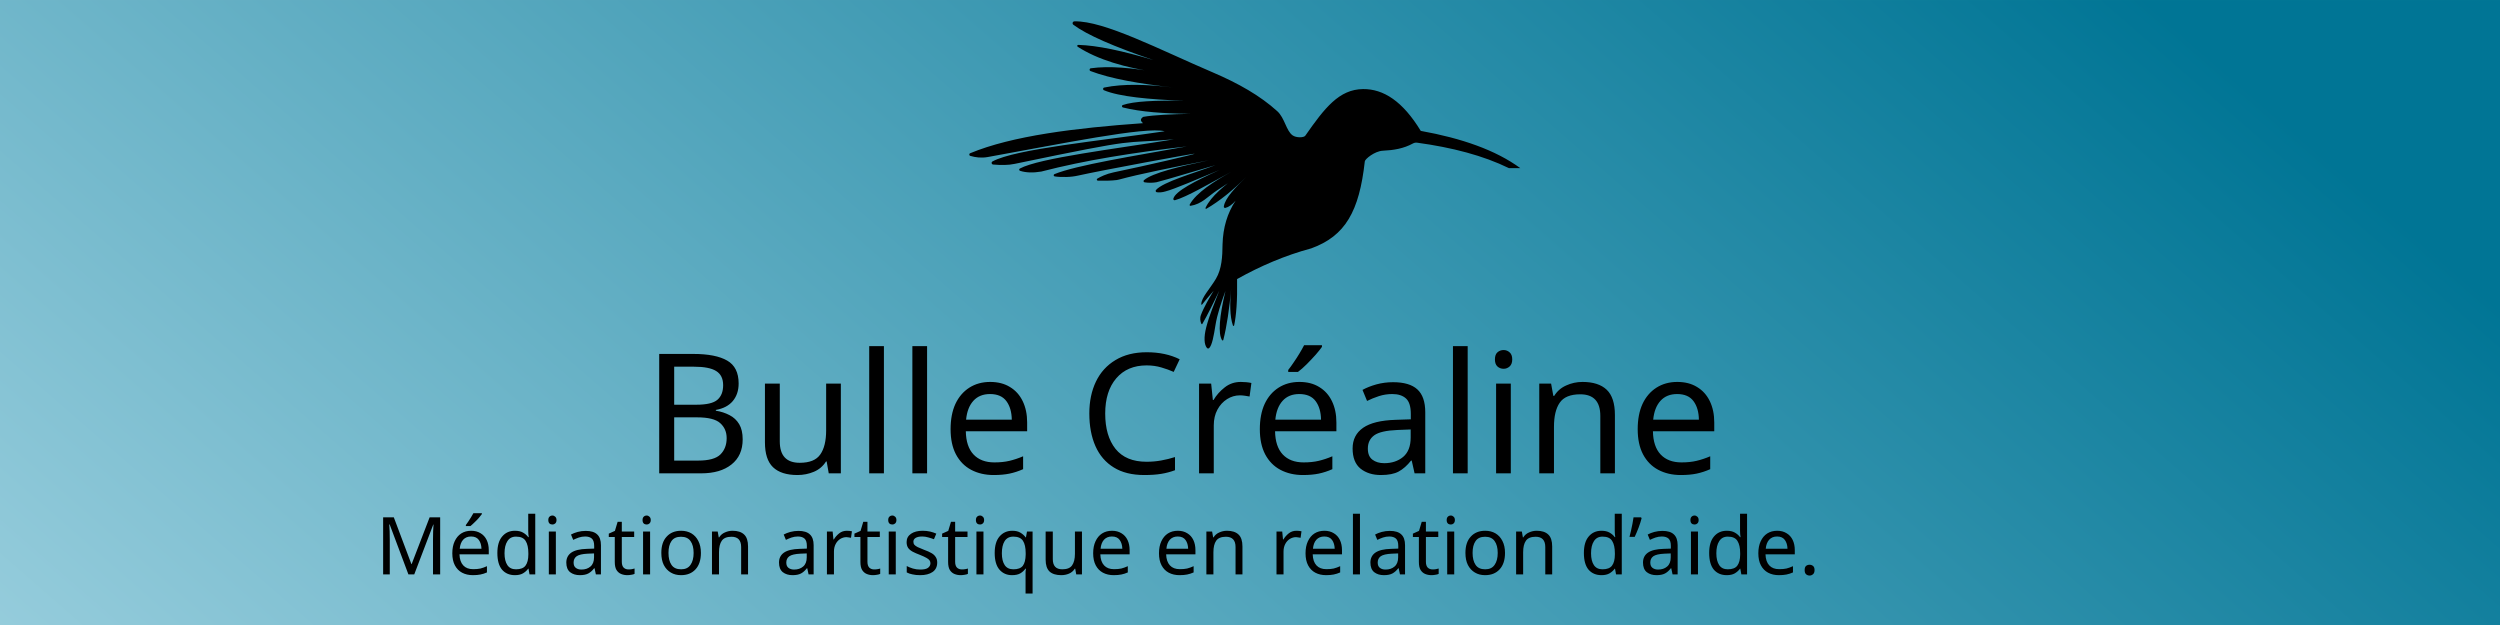
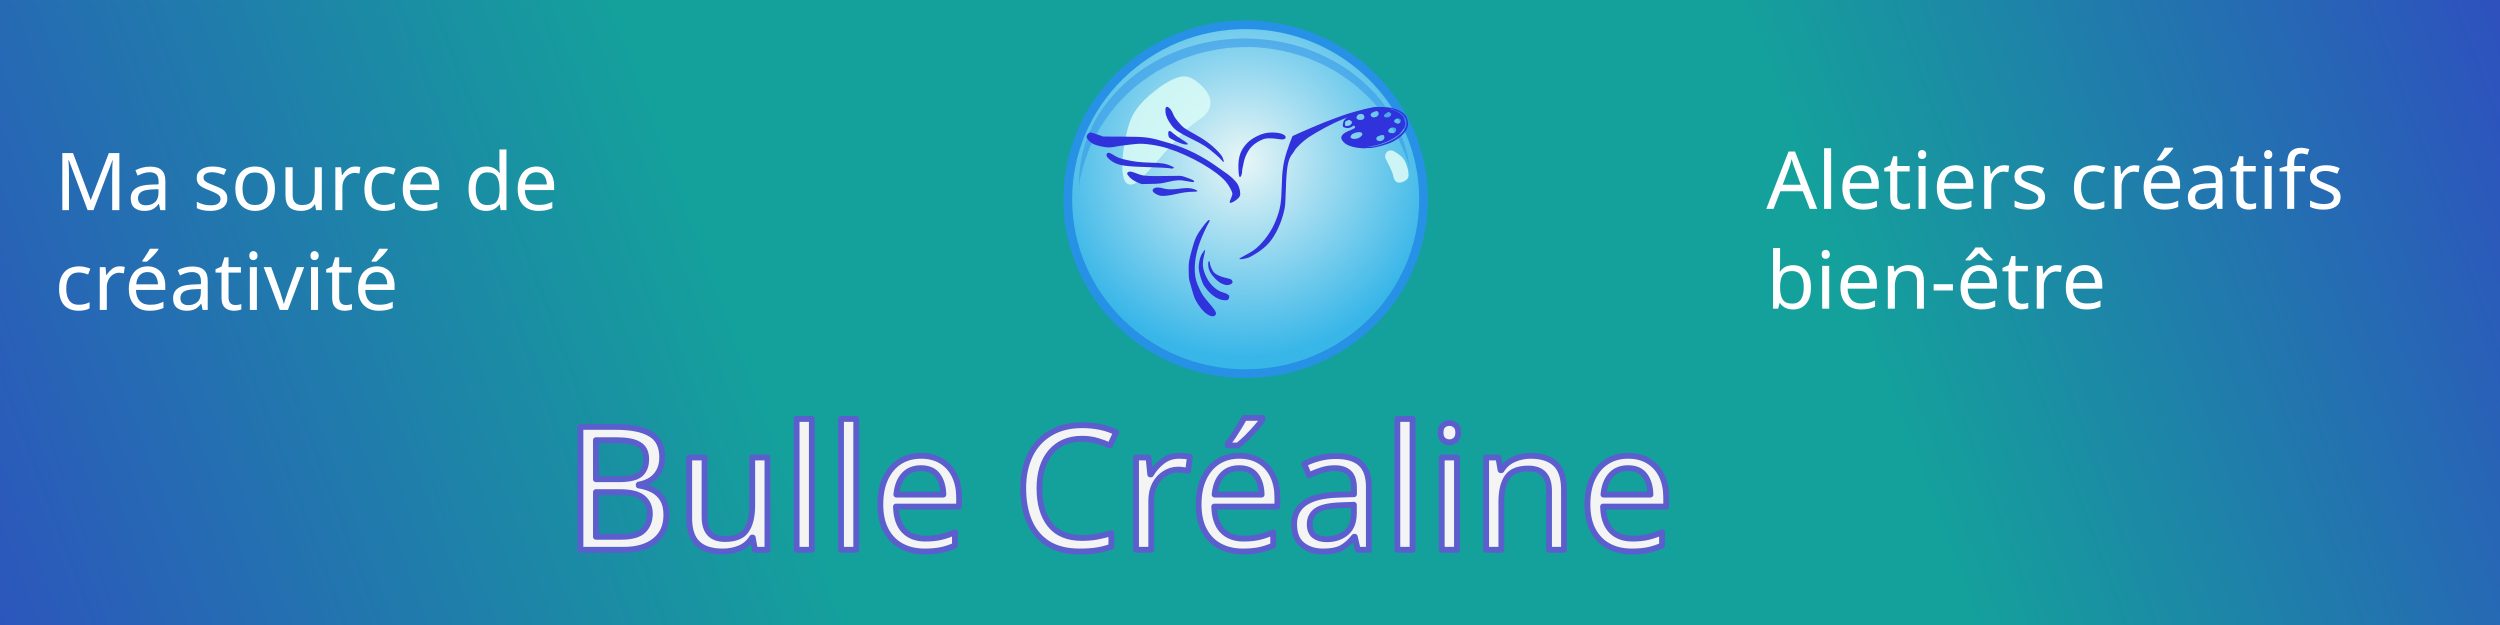
<svg xmlns="http://www.w3.org/2000/svg" xmlns:xlink="http://www.w3.org/1999/xlink" width="300mm" height="75mm" viewBox="0 0 300 75" version="1.1" id="svg1" xml:space="preserve">
  <defs id="defs1">
-     <linearGradient id="linearGradient1">
-       <stop style="stop-color:#007595;stop-opacity:1;" offset="0" id="stop1" />
-       <stop style="stop-color:#abd9e6;stop-opacity:1;" offset="1" id="stop2" />
+     <linearGradient id="linearGradient9">
+       <stop style="stop-color:#3734cb;stop-opacity:1;" offset="0" id="stop9" />
+       <stop style="stop-color:#14a19b;stop-opacity:1;" offset="0.336" id="stop16" />
+       <stop style="stop-color:#14a19b;stop-opacity:1;" offset="0.635" id="stop14" />
+       <stop style="stop-color:#3734cb;stop-opacity:1;" offset="0.914" id="stop13" />
    </linearGradient>
-     <linearGradient xlink:href="#linearGradient1" id="linearGradient2" x1="1073.447" y1="76" x2="-144.18" y2="742.315" gradientUnits="userSpaceOnUse" gradientTransform="matrix(0.2498716,0,0,0.1191112,-4.4655684e-8,-0.08718309)" />
+     <linearGradient id="linearGradient10">
+       <stop style="stop-color:#e9f6f6;stop-opacity:1;" offset="0" id="stop10" />
+       <stop style="stop-color:#38b6e8;stop-opacity:1;" offset="1" id="stop11" />
+     </linearGradient>
+     <radialGradient xlink:href="#linearGradient10" id="radialGradient11" cx="100.743" cy="74.51" fx="100.743" fy="74.51" r="87.572" gradientTransform="matrix(0.4790712,-0.01585999,0.01490609,0.4767343,-53.81242,27.70955)" gradientUnits="userSpaceOnUse" />
+     <linearGradient xlink:href="#linearGradient9" id="linearGradient12" x1="-29.737" y1="120.023" x2="360.672" y2="-26.246" gradientUnits="userSpaceOnUse" />
  </defs>
  <g id="layer1">
-     <rect style="fill:url(#linearGradient2);stroke:none;stroke-width:0;stroke-linecap:round;stroke-linejoin:round" id="rect1" width="300.005" height="75.002" x="-8.6239332e-08" y="0.001" rx="0" ry="0" />
-     <text xml:space="preserve" style="font-size:20.071px;font-family:Z003;-inkscape-font-specification:Z003;writing-mode:lr-tb;direction:ltr;fill:#000000;fill-opacity:1;stroke:none;stroke-width:0;stroke-linecap:round;stroke-linejoin:round" x="77.151" y="56.798" id="text2">
-       <tspan id="tspan2" style="font-style:normal;font-variant:normal;font-weight:normal;font-stretch:normal;font-size:20.071px;font-family:'RIT Rachana';-inkscape-font-specification:'RIT Rachana, Normal';font-variant-ligatures:normal;font-variant-caps:normal;font-variant-numeric:normal;font-variant-east-asian:normal;fill:#000000;fill-opacity:1;stroke-width:0" x="77.151" y="56.798">Bulle Créaline</tspan>
+     <rect style="fill:url(#linearGradient12);stroke:none;stroke-width:0;stroke-linecap:round;stroke-linejoin:round" id="rect1" width="300.005" height="75.002" x="-8.6239332e-08" y="0.001" rx="0" ry="0" />
+     <text xml:space="preserve" style="font-size:20.655px;font-family:Z003;-inkscape-font-specification:Z003;writing-mode:lr-tb;direction:ltr;fill:#000000;fill-opacity:1;stroke:#5b5ecc;stroke-width:0.7;stroke-linecap:round;stroke-linejoin:round;stroke-opacity:1;stroke-dasharray:none" x="67.652" y="65.977" id="text2">
+       <tspan id="tspan2" style="font-style:normal;font-variant:normal;font-weight:normal;font-stretch:normal;font-size:20.655px;font-family:'Amarego PERSONAL USE';-inkscape-font-specification:'Amarego PERSONAL USE, Normal';font-variant-ligatures:normal;font-variant-caps:normal;font-variant-numeric:normal;font-variant-east-asian:normal;fill:#f4f4f4;fill-opacity:1;stroke-width:0.7;stroke:#5b5ecc;stroke-opacity:1;stroke-dasharray:none" x="67.652" y="65.977">Bulle Créaline</tspan>
    </text>
-     <text xml:space="preserve" style="font-style:normal;font-variant:normal;font-weight:normal;font-stretch:normal;font-size:9.584px;font-family:Comfortaa;-inkscape-font-specification:'Comfortaa, Normal';font-variant-ligatures:normal;font-variant-caps:normal;font-variant-numeric:normal;font-variant-east-asian:normal;writing-mode:lr-tb;direction:ltr;fill:#000000;fill-opacity:1;stroke:none;stroke-width:0;stroke-linecap:round;stroke-linejoin:round" x="45.053" y="68.925" id="text3">
-       <tspan style="font-style:normal;font-variant:normal;font-weight:normal;font-stretch:normal;font-size:9.584px;font-family:Comfortaa;-inkscape-font-specification:'Comfortaa, Normal';font-variant-ligatures:normal;font-variant-caps:normal;font-variant-numeric:normal;font-variant-east-asian:normal;stroke-width:0" x="45.053" y="68.925" id="tspan4">Médiation artistique en relation d’aide.</tspan>
+     <text xml:space="preserve" style="font-style:normal;font-variant:normal;font-weight:normal;font-stretch:normal;font-size:9.584px;font-family:Comfortaa;-inkscape-font-specification:'Comfortaa, Normal';font-variant-ligatures:normal;font-variant-caps:normal;font-variant-numeric:normal;font-variant-east-asian:normal;writing-mode:lr-tb;direction:ltr;fill:#000000;fill-opacity:1;stroke:none;stroke-width:0;stroke-linecap:round;stroke-linejoin:round" x="211.953" y="25.062" id="text3">
+       <tspan style="font-style:normal;font-variant:normal;font-weight:normal;font-stretch:normal;font-size:9.584px;font-family:Comfortaa;-inkscape-font-specification:'Comfortaa, Normal';font-variant-ligatures:normal;font-variant-caps:normal;font-variant-numeric:normal;font-variant-east-asian:normal;fill:#ffffff;fill-opacity:1;stroke-width:0" x="211.953" y="25.062" id="tspan16">Aletiers créatifs </tspan>
+       <tspan style="font-style:normal;font-variant:normal;font-weight:normal;font-stretch:normal;font-size:9.584px;font-family:Comfortaa;-inkscape-font-specification:'Comfortaa, Normal';font-variant-ligatures:normal;font-variant-caps:normal;font-variant-numeric:normal;font-variant-east-asian:normal;fill:#ffffff;fill-opacity:1;stroke-width:0" x="211.953" y="37.043" id="tspan5">bien-être</tspan>
    </text>
-     <path d="m 170.493,15.706 c 4.892,0.883 8.983,2.301 11.946,4.472 h -1.364 c -3.075,-1.506 -6.806,-2.481 -11.029,-3.057 -0.169,-0.023 -0.34,0.012 -0.49,0.094 -1.128,0.617 -2.322,0.811 -3.61,0.871 -0.989,0.046 -2.138,1.001 -2.168,1.273 -0.668,6.015 -2.343,8.963 -6.428,10.445 -3.152,0.848 -6.099,2.116 -8.899,3.684 0.043,2.644 -0.101,4.374 -0.355,5.565 -0.016,0.074 -0.119,0.08 -0.144,0.009 -0.383,-1.11 -0.387,-2.699 -0.199,-4.527 -0.227,2.521 -0.54,4.635 -0.956,6.259 -0.018,0.072 -0.114,0.087 -0.153,0.024 -0.488,-0.791 -0.328,-2.802 0.412,-5.904 -0.533,1.463 -0.998,2.845 -1.198,4.093 -0.209,1.311 -0.401,2.387 -0.746,2.755 -0.075,0.08 -0.204,0.077 -0.275,-0.005 -0.337,-0.39 -0.402,-1.264 -0.086,-2.493 0.365,-1.417 0.972,-2.86 1.561,-4.381 -0.733,1.557 -1.419,2.927 -2.028,3.983 -0.028,0.048 -0.098,0.044 -0.121,-0.006 -0.13,-0.293 -0.2,-0.661 -0.049,-1.066 0.337,-0.906 1.052,-2.135 1.531,-2.911 -0.493,0.56 -0.961,1.116 -1.4,1.666 -0.031,0.039 -0.094,0.017 -0.093,-0.033 0.01,-0.814 1.038,-1.842 1.766,-3.073 0.694,-1.175 0.776,-2.645 0.788,-4.139 0.056,-1.99 0.577,-3.728 1.561,-5.215 -0.403,0.461 -0.81,0.761 -1.221,0.861 -0.104,0.025 -0.203,-0.061 -0.187,-0.167 0.157,-1.041 1.406,-2.284 2.667,-3.529 -1.579,1.58 -3.163,2.871 -4.755,3.795 -0.066,0.038 -0.142,-0.031 -0.11,-0.1 0.677,-1.448 2.325,-2.719 4.015,-3.983 -0.818,0.745 -1.763,1.294 -2.704,1.927 -1.048,0.705 -1.774,1.601 -3.104,1.805 -0.088,0.014 -0.151,-0.086 -0.099,-0.159 0.782,-1.418 2.93,-2.773 4.982,-3.922 -2.656,1.442 -5.376,3.031 -6.759,3.409 -0.112,0.031 -0.219,-0.069 -0.191,-0.182 0.229,-0.901 2.651,-2.136 5.525,-3.439 -2.565,1.069 -5.464,2.312 -6.458,2.562 -0.409,0.124 -0.743,0.138 -1.042,0.104 -0.133,-0.015 -0.196,-0.176 -0.106,-0.275 0.87,-0.97 4.458,-1.983 7.137,-2.981 -2.758,0.792 -5.394,1.617 -7.087,2.056 -0.398,0.068 -0.929,0.09 -1.425,0.007 -0.122,-0.02 -0.163,-0.175 -0.069,-0.256 1.013,-0.875 4.251,-1.636 7.762,-2.384 -4.22,0.823 -8.271,1.631 -10.765,2.313 -0.089,0.024 -0.18,0.044 -0.272,0.055 -0.677,0.082 -1.447,0.093 -2.259,0.071 -0.13,-0.004 -0.175,-0.174 -0.064,-0.241 0.382,-0.228 1.067,-0.57 1.975,-0.758 3.957,-0.819 9.678,-2.162 9.717,-2.228 0.053,-0.089 -11.331,2.015 -13.957,2.611 -0.478,0.108 -0.966,0.168 -1.456,0.176 -0.543,0.008 -1.035,-0.004 -1.4,-0.07 -0.138,-0.025 -0.158,-0.214 -0.029,-0.268 2.584,-1.074 9.688,-2.207 15.887,-3.328 -6.294,0.721 -12.229,1.658 -17.464,3.017 -0.96,0.16 -1.817,0.145 -2.546,-0.089 -0.125,-0.04 -0.139,-0.211 -0.024,-0.274 2.326,-1.259 11.436,-2.356 18.487,-3.503 -6.799,0.584 -3.248,-0.36 -19.101,2.941 -0.762,0.167 -1.65,0.161 -2.59,0.082 -0.196,-0.016 -0.252,-0.277 -0.079,-0.372 2.723,-1.503 12.993,-2.47 20.664,-3.621 -2.256,-0.597 -12.562,1.534 -21.238,3.093 -0.768,0.138 -1.475,0.044 -2.09,-0.139 -0.152,-0.045 -0.162,-0.257 -0.016,-0.318 5.02,-2.088 12.634,-3.036 20.738,-3.606 -0.259,-0.234 -0.398,-0.477 0.03,-0.758 1.309,-0.235 3.398,-0.313 5.624,-0.364 -3.085,-0.033 -5.897,-0.219 -8.061,-0.764 -0.148,-0.037 -0.156,-0.244 -0.011,-0.294 1.297,-0.447 3.912,-0.579 7.39,-0.503 -4.245,-0.166 -7.829,-0.498 -9.655,-1.271 -0.153,-0.065 -0.133,-0.289 0.03,-0.323 2.322,-0.483 5.157,-0.377 8.215,-0.013 -3.974,-0.444 -7.443,-1.043 -9.858,-1.965 -0.168,-0.064 -0.139,-0.31 0.039,-0.334 2.217,-0.307 4.959,-0.056 7.985,0.496 -3.869,-0.564 -7.152,-1.526 -9.562,-3.08 -0.102,-0.066 -0.054,-0.225 0.067,-0.222 2.27,0.055 5.364,0.728 9.01,1.816 -4.687,-1.59 -7.964,-3.01 -9.597,-4.234 -0.171,-0.128 -0.084,-0.402 0.129,-0.407 3.568,-0.088 10.244,3.409 16.608,6.127 3.065,1.309 5.683,2.794 7.732,4.654 0.902,0.819 1.064,2.34 1.834,2.895 0.439,0.317 1.357,0.296 1.531,0.045 2.324,-3.334 4.058,-5.564 6.928,-5.594 2.458,-0.025 4.763,1.463 6.928,5.018 z" id="path1" style="stroke-width:0.026" />
+     <text xml:space="preserve" style="font-style:normal;font-variant:normal;font-weight:normal;font-stretch:normal;font-size:9.584px;font-family:Comfortaa;-inkscape-font-specification:'Comfortaa, Normal';font-variant-ligatures:normal;font-variant-caps:normal;font-variant-numeric:normal;font-variant-east-asian:normal;writing-mode:lr-tb;direction:ltr;fill:#000000;fill-opacity:1;stroke:none;stroke-width:0;stroke-linecap:round;stroke-linejoin:round" x="6.559" y="25.212" id="text3-5">
+       <tspan style="font-style:normal;font-variant:normal;font-weight:normal;font-stretch:normal;font-size:9.584px;font-family:Comfortaa;-inkscape-font-specification:'Comfortaa, Normal';font-variant-ligatures:normal;font-variant-caps:normal;font-variant-numeric:normal;font-variant-east-asian:normal;fill:#ffffff;fill-opacity:1;stroke-width:0" x="6.559" y="25.212" id="tspan4-6">Ma source de </tspan>
+       <tspan style="font-style:normal;font-variant:normal;font-weight:normal;font-stretch:normal;font-size:9.584px;font-family:Comfortaa;-inkscape-font-specification:'Comfortaa, Normal';font-variant-ligatures:normal;font-variant-caps:normal;font-variant-numeric:normal;font-variant-east-asian:normal;fill:#ffffff;fill-opacity:1;stroke-width:0" x="6.559" y="37.193" id="tspan16-3">créativité</tspan>
+     </text>
+     <text xml:space="preserve" style="font-size:11.857px;font-family:Comfortaa;-inkscape-font-specification:'Comfortaa, Normal';writing-mode:lr-tb;direction:ltr;fill:#ffffff;fill-opacity:0.613;stroke:#2791e6;stroke-width:1.002;stroke-linecap:round;stroke-linejoin:round" x="214.413" y="20.931" id="text1">
+       <tspan style="font-style:normal;font-variant:normal;font-weight:normal;font-stretch:normal;font-size:8.467px;font-family:Comfortaa;-inkscape-font-specification:'Comfortaa, Normal';font-variant-ligatures:normal;font-variant-caps:normal;font-variant-numeric:normal;font-variant-east-asian:normal;fill:#ffffff;fill-opacity:1;stroke:none;stroke-width:1.002" x="214.413" y="20.931" id="tspan3" />
+     </text>
+     <g id="layer1-0" transform="matrix(0.5652725,0,0,0.5652725,151.6591,-15.52385)">
+       <ellipse style="fill:url(#radialGradient11);fill-opacity:1;stroke:none;stroke-width:0;stroke-linecap:round;stroke-linejoin:round;stroke-opacity:1" id="path9" cx="-3.533" cy="69.831" rx="37.626" ry="36.657" />
+       <g transform="matrix(0.00618636,0,0,-0.00618636,-43.35444,109.8925)" fill="#000000" stroke="none" id="g8" style="fill:#389ae8;fill-opacity:1;stroke:none;stroke-opacity:1">
+         <ellipse style="fill:none;fill-opacity:1;stroke:#2791e6;stroke-width:297.234;stroke-linecap:round;stroke-linejoin:round;stroke-dasharray:none;stroke-opacity:1" id="path10" cx="6384.747" cy="-6488.886" transform="scale(1,-1)" rx="6103.099" ry="5985.635" />
+         <path d="M 6097,11999 C 5101,11960 4122,11689 3286,11220 2655,10867 2122,10419 1683,9875 1121,9177 772,8336 686,7470 c -19,-186 -31,-520 -20,-520 5,0 10,25 11,55 8,171 132,646 264,1005 53,145 60,163 85,217 13,30 24,56 24,58 0,18 196,414 249,503 17,29 31,55 31,57 0,4 43,75 70,115 5,8 37,58 70,110 33,52 64,100 70,107 5,7 15,24 22,38 6,14 14,25 18,25 4,0 22,24 40,53 19,28 37,54 41,57 3,3 17,21 30,40 36,52 81,112 104,136 11,11 34,38 50,59 28,36 43,54 115,140 14,16 57,63 95,105 39,41 86,93 106,115 19,22 55,58 80,79 24,22 106,98 182,170 76,72 143,133 149,135 6,2 27,19 46,37 20,19 39,34 43,34 4,0 14,6 21,13 7,6 38,32 68,57 30,25 57,48 58,53 2,4 9,7 15,7 7,0 28,14 47,30 19,16 41,30 48,30 6,0 12,4 12,8 0,4 13,16 30,25 16,10 35,23 42,30 22,22 106,77 117,77 6,0 11,4 11,9 0,5 14,14 30,21 17,7 30,16 30,20 0,4 14,13 30,20 17,7 30,16 30,20 0,4 13,13 30,20 17,7 30,16 30,21 0,5 7,9 16,9 9,0 28,8 42,18 15,11 56,34 92,53 36,18 67,36 70,39 12,13 303,160 316,160 3,0 52,22 108,49 136,65 164,77 211,91 22,7 50,19 63,26 12,8 22,12 22,8 0,-4 6,-2 13,3 6,5 32,15 57,22 25,7 54,17 65,22 47,20 363,122 400,130 22,4 58,13 80,19 62,17 115,30 170,40 28,6 68,14 90,19 201,45 440,86 650,111 233,27 807,39 1024,20 162,-14 305,-29 379,-40 141,-21 211,-33 282,-47 41,-8 102,-19 135,-24 33,-5 78,-13 100,-18 22,-6 58,-14 80,-20 22,-5 81,-18 130,-29 50,-11 166,-46 258,-76 92,-31 173,-56 180,-56 7,0 46,-13 87,-29 41,-15 93,-34 115,-41 37,-12 58,-21 168,-69 47,-21 107,-47 212,-93 101,-44 159,-72 165,-78 5,-5 190,-102 237,-124 13,-6 23,-14 23,-18 0,-5 7,-8 16,-8 8,0 35,-13 59,-30 24,-16 48,-30 54,-30 6,0 11,-4 11,-9 0,-5 14,-14 30,-21 17,-7 30,-16 30,-20 0,-4 19,-15 41,-26 23,-10 47,-23 53,-30 6,-6 52,-38 101,-71 137,-90 198,-134 250,-178 27,-22 54,-42 62,-45 7,-3 30,-20 51,-38 20,-17 75,-64 122,-103 221,-187 564,-526 630,-624 8,-12 27,-33 43,-47 15,-14 27,-30 27,-37 0,-6 4,-11 10,-11 5,0 28,-26 51,-57 23,-32 50,-66 61,-76 10,-10 18,-21 18,-25 0,-4 11,-20 25,-36 14,-16 25,-32 25,-35 0,-3 10,-17 23,-31 12,-14 59,-81 105,-150 45,-69 86,-130 91,-136 4,-5 14,-21 21,-35 7,-13 16,-26 20,-29 6,-5 51,-82 127,-215 207,-367 460,-990 498,-1230 8,-47 13,-66 14,-45 1,46 -41,314 -74,465 -161,749 -540,1483 -1086,2100 -130,147 -407,418 -549,536 -927,772 -2068,1240 -3330,1364 -137,13 -612,37 -665,33 -11,0 -109,-5 -218,-9 z" id="path2" style="fill:#389ae8;fill-opacity:0.613;stroke:none;stroke-opacity:1" />
+         <path d="m 4200,10699 c -184,-20 -501,-174 -789,-383 -245,-178 -505,-412 -642,-576 -30,-36 -57,-67 -60,-70 -4,-3 -37,-48 -75,-100 -101,-141 -172,-282 -240,-475 -63,-177 -160,-603 -193,-845 -6,-41 -13,-91 -15,-110 -30,-198 -43,-555 -27,-705 26,-237 74,-356 168,-416 91,-57 229,-31 353,69 115,92 321,307 595,622 161,184 408,465 415,470 3,3 41,46 85,95 44,50 87,97 96,105 10,8 36,38 59,65 55,65 290,305 405,413 145,136 314,267 525,407 81,53 212,194 247,265 156,315 47,624 -332,941 -221,185 -383,249 -575,228 z" id="path3" style="fill:#d9fbf5;fill-opacity:0.855;stroke:none;stroke-opacity:1" />
+         <path d="m 11967.12,7253.256 c 15.654,56.93 7.161,169.035 -21.05,278.991 -24.06,93.562 -62.972,198.145 -95.55,258.026 -7.16,13.123 -13.188,24.77 -13.726,26.012 -0.42,1.539 -9.898,16.608 -20.866,33.981 -29.977,46.504 -63.476,84.109 -112.751,126.924 -45.115,39.455 -160.109,118.209 -228.026,156.39 -248.577,112.396 -347.492,-137.01 -286.194,-255.248 35.695,-69.347 90.075,-175.588 90.737,-178.25 0.538,-1.242 8.836,-17.56 18.21,-36.361 9.67,-18.919 18.568,-37.189 19.885,-40.797 1.2,-3.905 7.049,-15.137 12.36,-25.128 12.829,-23.942 56.455,-121.811 75.001,-168.597 23.332,-58.97 42.367,-124.473 59.143,-203.491 6.218,-30.247 32.677,-85.65 49.633,-104.363 75.143,-83.234 179.595,-87.151 318.098,-11.912 80.808,43.855 118.799,84.404 135.096,143.824 z" id="path3-7" style="fill:#dffcf7;fill-opacity:0.855;stroke:none;stroke-width:0.319;stroke-opacity:1" />
+         <path d="m 12022,7430 c 0,-19 2,-27 5,-17 2,9 2,25 0,35 -3,9 -5,1 -5,-18 z" id="path4" style="fill:#389ae8;fill-opacity:1;stroke:none;stroke-opacity:1" />
+         <path d="m 12031,7344 c 0,-11 3,-14 6,-6 3,7 2,16 -1,19 -3,4 -6,-2 -5,-13 z" id="path5" style="fill:#389ae8;fill-opacity:1;stroke:none;stroke-opacity:1" />
+         <path d="m 673,6830 c 0,-41 2,-58 4,-37 2,20 2,54 0,75 -2,20 -4,3 -4,-38 z" id="path6" style="fill:#389ae8;fill-opacity:1;stroke:none;stroke-opacity:1" />
+         <path d="m 1580,4316 c 0,-2 8,-10 18,-17 15,-13 16,-12 3,4 -13,16 -21,21 -21,13 z" id="path7" style="fill:#389ae8;fill-opacity:1;stroke:none;stroke-opacity:1" />
+         <path d="m 11431,3974 c -1,-6 5,-17 13,-23 11,-9 15,-8 20,5 4,11 2,15 -8,11 -8,-3 -17,-1 -20,6 -3,8 -5,8 -5,1 z" id="path8" style="fill:#389ae8;fill-opacity:1;stroke:none;stroke-opacity:1" />
+         <path style="fill:#3033db;fill-opacity:1;stroke-width:46.771" d="m 5171.987,2486.16 c -137.701,49.375 -286.558,188.013 -412.448,384.133 -111.251,173.314 -140.43,240.127 -203.434,465.812 -32.076,114.896 -73.514,260.97 -92.085,324.608 -27.511,94.275 -33.986,164.691 -34.952,380.177 -1.279,286.895 4.406,324.203 108.007,707.914 100.642,372.745 169.482,520.986 358.256,771.47 164.762,218.621 227.947,281.626 248.677,247.963 10.099,-16.397 4.104,-40.267 -18.609,-74.092 -58.057,-86.46 -221.045,-438.477 -300.868,-649.806 -183.183,-484.974 -234.94,-971.441 -141.927,-1333.958 18.65,-72.686 77.995,-221.957 131.879,-331.713 85.318,-173.786 125.565,-231.895 311.655,-449.97 230.292,-269.875 269.048,-341.472 223.012,-411.986 -13.592,-20.819 -35.054,-37.853 -47.693,-37.853 -12.642,0 -32.849,-3.412 -44.913,-7.574 -12.063,-4.162 -50.114,2.528 -84.555,14.877 z m 438.974,540.43 c -176.583,20.75 -383.186,151.198 -537.602,339.437 -56.252,68.574 -111.297,140.617 -122.321,160.095 -57.008,100.724 -121.576,286.155 -152.263,437.276 -29.754,146.532 -32.136,188.119 -17.489,305.385 22.043,176.476 57.191,280.974 130.381,387.631 96.329,140.378 101.292,127.156 42.966,-114.456 -69.714,-288.786 -47.16,-469.711 93.371,-749.009 123.994,-246.434 341.159,-442.958 555.284,-502.508 118.882,-33.063 214.438,-86.825 217.911,-122.604 6.995,-72.129 -27.316,-134.123 -81.197,-146.679 -15.265,-3.557 -73.334,-1.131 -129.04,5.437 z m 55.924,528.098 c -117.216,27.725 -218.856,94.427 -343.666,225.534 -150.949,158.564 -210.87,274.791 -222.364,431.322 -8.667,118.013 11.851,182.628 42.913,135.14 8.92,-13.636 16.331,-41.251 16.47,-61.365 0.41,-58.148 62.712,-209.933 117.135,-285.331 64.89,-89.903 235.954,-172.75 445.214,-215.623 112.556,-23.059 162.168,-41.226 183.185,-67.073 57.1,-70.224 26.186,-134.483 -78.234,-162.615 -74.397,-20.044 -75.862,-20.044 -160.652,0.011 z m 498.293,887.25 c 0,9.569 75.969,56.53 168.82,104.371 260.102,134.018 387.675,222.505 531.495,368.65 237.675,241.517 421.849,520.397 547.887,829.624 155.424,381.32 197.692,618.534 209.146,1173.799 11.335,549.491 54.745,843.143 180.514,1221.213 50.822,152.767 114.741,331.616 142.048,397.444 l 49.646,119.69 209.319,94.97 c 115.126,52.235 287.14,127.052 382.255,166.259 95.117,39.207 217.41,91.143 271.76,115.412 198.141,88.475 828.993,325.477 1036.853,389.524 398.172,122.696 859.234,229.733 989.572,229.733 60.83,0 73.539,-5.345 73.539,-30.879 0,-35.549 -41.821,-48.819 -451.447,-143.264 -259.712,-59.878 -539.201,-147.758 -825,-259.398 -279.422,-109.151 -800.713,-386.351 -1126.83,-599.202 -177.699,-115.982 -440.044,-362.847 -490.413,-461.481 -14.405,-28.203 -44.026,-72.726 -65.834,-98.94 -162.392,-195.234 -212.133,-458.141 -234.91,-1241.629 -12.518,-430.723 -21.686,-558.101 -49.357,-685.972 -49.628,-229.324 -123.426,-446.178 -223.73,-657.419 -179.888,-378.857 -359.173,-590.214 -685.949,-808.664 -116.885,-78.137 -261.184,-159.598 -321.873,-181.707 -122.204,-44.517 -317.509,-70.434 -317.509,-42.133 z m -329.405,1947.493 c 0,14.392 22.716,78.1 50.482,141.586 38.083,87.083 47.758,128.358 39.389,168.065 -17.91,84.993 -118.071,263.58 -211.762,377.574 -314.853,383.081 -1212.362,902.735 -1990.152,1152.291 -337.371,108.248 -800.182,178.493 -1050.253,159.411 -216.186,-16.498 -655.044,-72.754 -774.104,-99.232 -58.881,-13.096 -150.363,-24.069 -203.292,-24.389 -140.671,-0.92 -415.427,59.091 -532.886,116.254 -127.909,62.249 -235.569,178.475 -235.569,254.311 0,63.081 76.982,145.736 134.813,144.749 20.968,-0.25 127.064,-32.164 235.768,-70.68 l 197.645,-70.028 675.281,-3.525 c 823.057,-4.306 910.17,-16.329 1581.148,-218.246 620.115,-186.613 1157.817,-454.826 1693.184,-844.584 110.494,-80.441 234.252,-167.32 275.016,-193.062 112.951,-71.328 305.644,-251.432 369.796,-345.636 62.865,-92.312 107.843,-240.259 107.843,-354.726 0,-93.667 -46.996,-157.613 -182.641,-248.519 -105.396,-70.634 -179.706,-87.836 -179.706,-41.605 z m -2412.898,227.376 c -218.01,72.51 -296.46,186.511 -172.589,250.795 64.941,33.704 167.399,30.86 304.351,-8.439 127.377,-36.557 300.107,-41.88 502.344,-15.483 267.193,34.876 382.894,36.706 494.108,7.807 117.927,-30.641 187.507,-67.844 172.491,-92.227 -5.353,-8.695 -77.852,-15.833 -161.11,-15.87 -165.33,-0.046 -350.031,-26.521 -627.504,-89.859 -228.219,-52.093 -423.721,-66.112 -512.091,-36.719 z m -732.928,440.322 c -146.037,58.779 -268.196,147.569 -335.761,244.048 -47.566,67.919 -48.037,70.53 -18.67,103.096 41.961,46.535 116.534,42.494 259.298,-14.044 249.245,-98.714 314.986,-108.238 745.71,-108.049 217.407,0.093 495.344,3.012 617.635,6.475 220.527,6.239 223.727,5.816 390.388,-53.291 217.818,-77.246 258.616,-97.624 265.313,-132.524 7.256,-37.824 -27.37,-37.203 -240.41,4.306 -245.246,47.788 -363.791,42.942 -662.345,-27.072 -237.658,-55.733 -277.471,-60.309 -576.46,-66.267 l -321.171,-6.392 z m 3472.144,225.864 c -11.059,25.988 -22.863,136.558 -26.236,245.704 -11.044,357.251 52.502,585.821 221.429,796.526 109.805,136.963 215.87,222.421 384.991,310.191 196.197,101.82 350.154,142.286 542.882,142.688 310.498,0.763 520.382,-88.846 462.578,-197.238 -24.65,-46.227 -89.074,-52.307 -264.935,-25.003 -200.984,31.205 -384.541,30.726 -474.491,-1.2 -156.107,-55.471 -309.286,-150.059 -413.059,-255.063 -126.581,-128.08 -238.941,-350.917 -275.941,-547.25 -12.903,-68.497 -30.631,-151.433 -39.389,-184.308 -8.757,-32.874 -15.962,-84.94 -16.013,-115.705 -0.064,-76.096 -28.231,-172.012 -57.563,-196.444 -19.924,-16.595 -27.668,-11.844 -44.254,27.138 z m -2426.28,272.721 c -45.294,7.944 -315.818,21.412 -601.166,29.94 -822.548,24.587 -1047.926,52.026 -1251.444,152.362 -121.954,60.126 -255.791,177.714 -270.862,237.981 -14.967,59.843 16.053,106.337 70.946,106.337 25.822,0 90.195,-28.488 145.636,-64.45 141.719,-91.925 230.208,-127.655 429.933,-173.593 298.786,-68.722 491.225,-91.244 875.79,-102.499 399.211,-11.695 517.159,-30.98 695.87,-113.85 102.538,-47.546 115.15,-65.196 57.646,-80.662 -41.691,-11.212 -39.604,-11.333 -152.35,8.438 z m 1826.506,271.177 c -24.502,32.238 -111.967,116.55 -194.364,187.362 -312.876,268.875 -413.251,334.094 -833.717,541.725 -442.804,218.661 -564.215,299.71 -685.867,457.861 -134.079,174.3 -206.635,334.992 -215.772,477.876 -6.33,99.024 -2.634,126.708 19.951,149.374 24.407,24.495 33.022,25.073 72.002,4.857 71.389,-37.049 128.055,-119.887 191.587,-280.071 37.149,-93.666 241.777,-343.031 346.782,-422.592 50.184,-38.027 189.288,-121.994 309.118,-186.597 388.062,-209.21 629.966,-385.699 864.055,-630.407 99.43,-103.942 140.431,-160.922 166.921,-231.979 19.314,-51.806 35.117,-101.351 35.117,-110.103 0,-32.52 -32.595,-14.151 -75.812,42.707 z m -1348.868,559.998 c -150.339,48.706 -422.399,180.918 -453.229,220.251 -37.578,47.944 -45.444,188.175 -12.056,214.949 28.878,23.159 59.314,7.404 161.779,-83.656 49.166,-43.7 178.333,-133.964 287.036,-200.581 213.967,-131.128 250.958,-175.27 145.322,-173.414 -34.634,0.593 -92.618,10.714 -128.852,22.45 z" id="path102" />
+         <path style="fill:#3033db;fill-opacity:1;stroke-width:45.025" d="m 10702.498,8247.408 c -54.105,-4.698 -111.294,-5.505 -127.09,-1.789 -15.795,3.712 -35.227,2.289 -43.181,-3.164 -24.729,-16.95 -234.368,-4.849 -372.752,21.515 -156.291,29.776 -287.552,78.69 -356.458,132.832 -212.547,167.005 -175.474,314.413 108.394,430.995 199.16,81.793 232.571,101.607 227.932,135.178 -2.246,16.237 -14.586,35.497 -27.427,42.8 -21.274,12.099 -27.578,10.134 -71.007,-22.133 -65.097,-48.366 -135.257,-63.681 -215.246,-46.984 -36.12,7.539 -74.438,19.812 -85.15,27.272 -25.756,17.936 -31.667,85.25 -11.851,134.946 8.507,21.333 13.422,46.433 10.924,55.778 -4.815,18.008 139.551,163.691 169.597,171.145 9.734,2.414 45.534,22.088 79.557,43.721 190.542,121.147 538.592,236.898 806.285,268.149 470.89,54.97 863.753,-37.738 1051.173,-248.055 57.533,-64.562 63.069,-75.617 91.252,-182.234 24.461,-92.53 27.917,-124.838 18.703,-174.852 -42.568,-231.081 -241.185,-435.892 -582.006,-600.154 -136.142,-65.616 -522.492,-172.01 -671.649,-184.962 z m 427.563,150.41 c 395.164,143.338 677.205,358.27 751.365,572.584 65.093,188.109 -12.592,377.223 -202.865,493.849 -68.46,41.962 -303.357,128.757 -329.951,121.919 -6.931,-1.782 14.828,-10.897 48.354,-20.256 160.652,-44.849 277.588,-110.638 365.617,-205.702 42.249,-45.626 51.304,-64.439 76.665,-159.299 25.383,-94.931 26.919,-116.118 13.082,-180.411 -20.342,-94.517 -107.841,-224.454 -210.828,-313.082 -213.345,-183.601 -584.506,-345.303 -914.353,-398.354 -79.688,-12.817 -146.562,-26.034 -148.608,-29.371 -2.046,-3.336 33.306,-0.486 78.558,6.339 45.251,6.823 88.036,11.954 95.077,11.403 29.113,-2.28 274.767,62.975 377.887,100.38 z m -13.244,137.299 c 27.962,29.574 35.642,70.078 22.565,118.991 -12.26,45.855 -56.452,49.846 -159.907,14.44 -85.547,-29.278 -110.771,-52.77 -110.451,-102.869 0.6,-94.226 168.072,-114.881 247.793,-30.561 z m 406.696,267.492 c 49.326,66.66 28.809,127.697 -48.667,144.793 -79.705,17.586 -163.042,-22.465 -192.677,-92.599 -20.905,-49.473 5.734,-80.554 81.712,-95.332 78.038,-15.178 126.089,-2.19 159.632,43.138 z m -1187.119,-165.57 c 122.162,106.002 30.565,186.572 -158.724,139.616 -99.124,-24.59 -149.965,-55.281 -180.45,-108.932 -73.325,-129.049 197.572,-153.556 339.174,-30.684 z m 1328.118,465.19 c 49.148,35.828 66.505,87.745 39.927,119.43 -50.43,60.12 -169.665,46.6 -216.438,-24.542 -31.108,-47.314 -13.92,-74.302 64.094,-100.638 78.126,-26.373 67.613,-26.911 112.417,5.75 z m -305.083,246.149 c 33.569,42.339 20.425,86.537 -34.591,116.312 l -42.697,23.108 -62.006,-41.708 c -101.962,-68.586 -113.926,-102.796 -48.886,-139.784 48.754,-27.726 150.957,-4.877 188.18,42.071 z m -1350.767,-281.592 c 40.019,48.943 32.627,84.682 -25.221,121.952 -41.36,26.647 -44.678,26.727 -108.032,2.611 -57.196,-21.772 -67.002,-30.07 -78.487,-66.411 -7.219,-22.842 -8.171,-60.136 -2.12,-82.876 10.155,-38.144 14.665,-41.411 58.237,-42.19 66.378,-1.189 118.133,21.066 155.621,66.914 z m 893.19,271.457 c 62.553,50.251 63.099,132.891 1.11,168.144 -20.303,11.546 -37.321,9.513 -93.593,-11.183 -94.89,-34.897 -137.164,-67.912 -136.914,-106.929 0.597,-93.494 137.99,-123.46 229.395,-50.032 z m -456.36,-79.165 c 15.525,25.329 18.124,47.28 9.444,79.747 -17.186,64.274 -77.383,91.086 -159.03,70.832 -51.598,-12.8 -62.83,-20.819 -89.028,-63.561 -24.86,-40.556 -27.202,-54.029 -13.709,-78.859 20.93,-38.519 46.651,-53.766 98.895,-58.627 73.769,-6.864 129.529,11.477 153.428,50.469 z" id="path3-6" />
+       </g>
+     </g>
  </g>
</svg>
